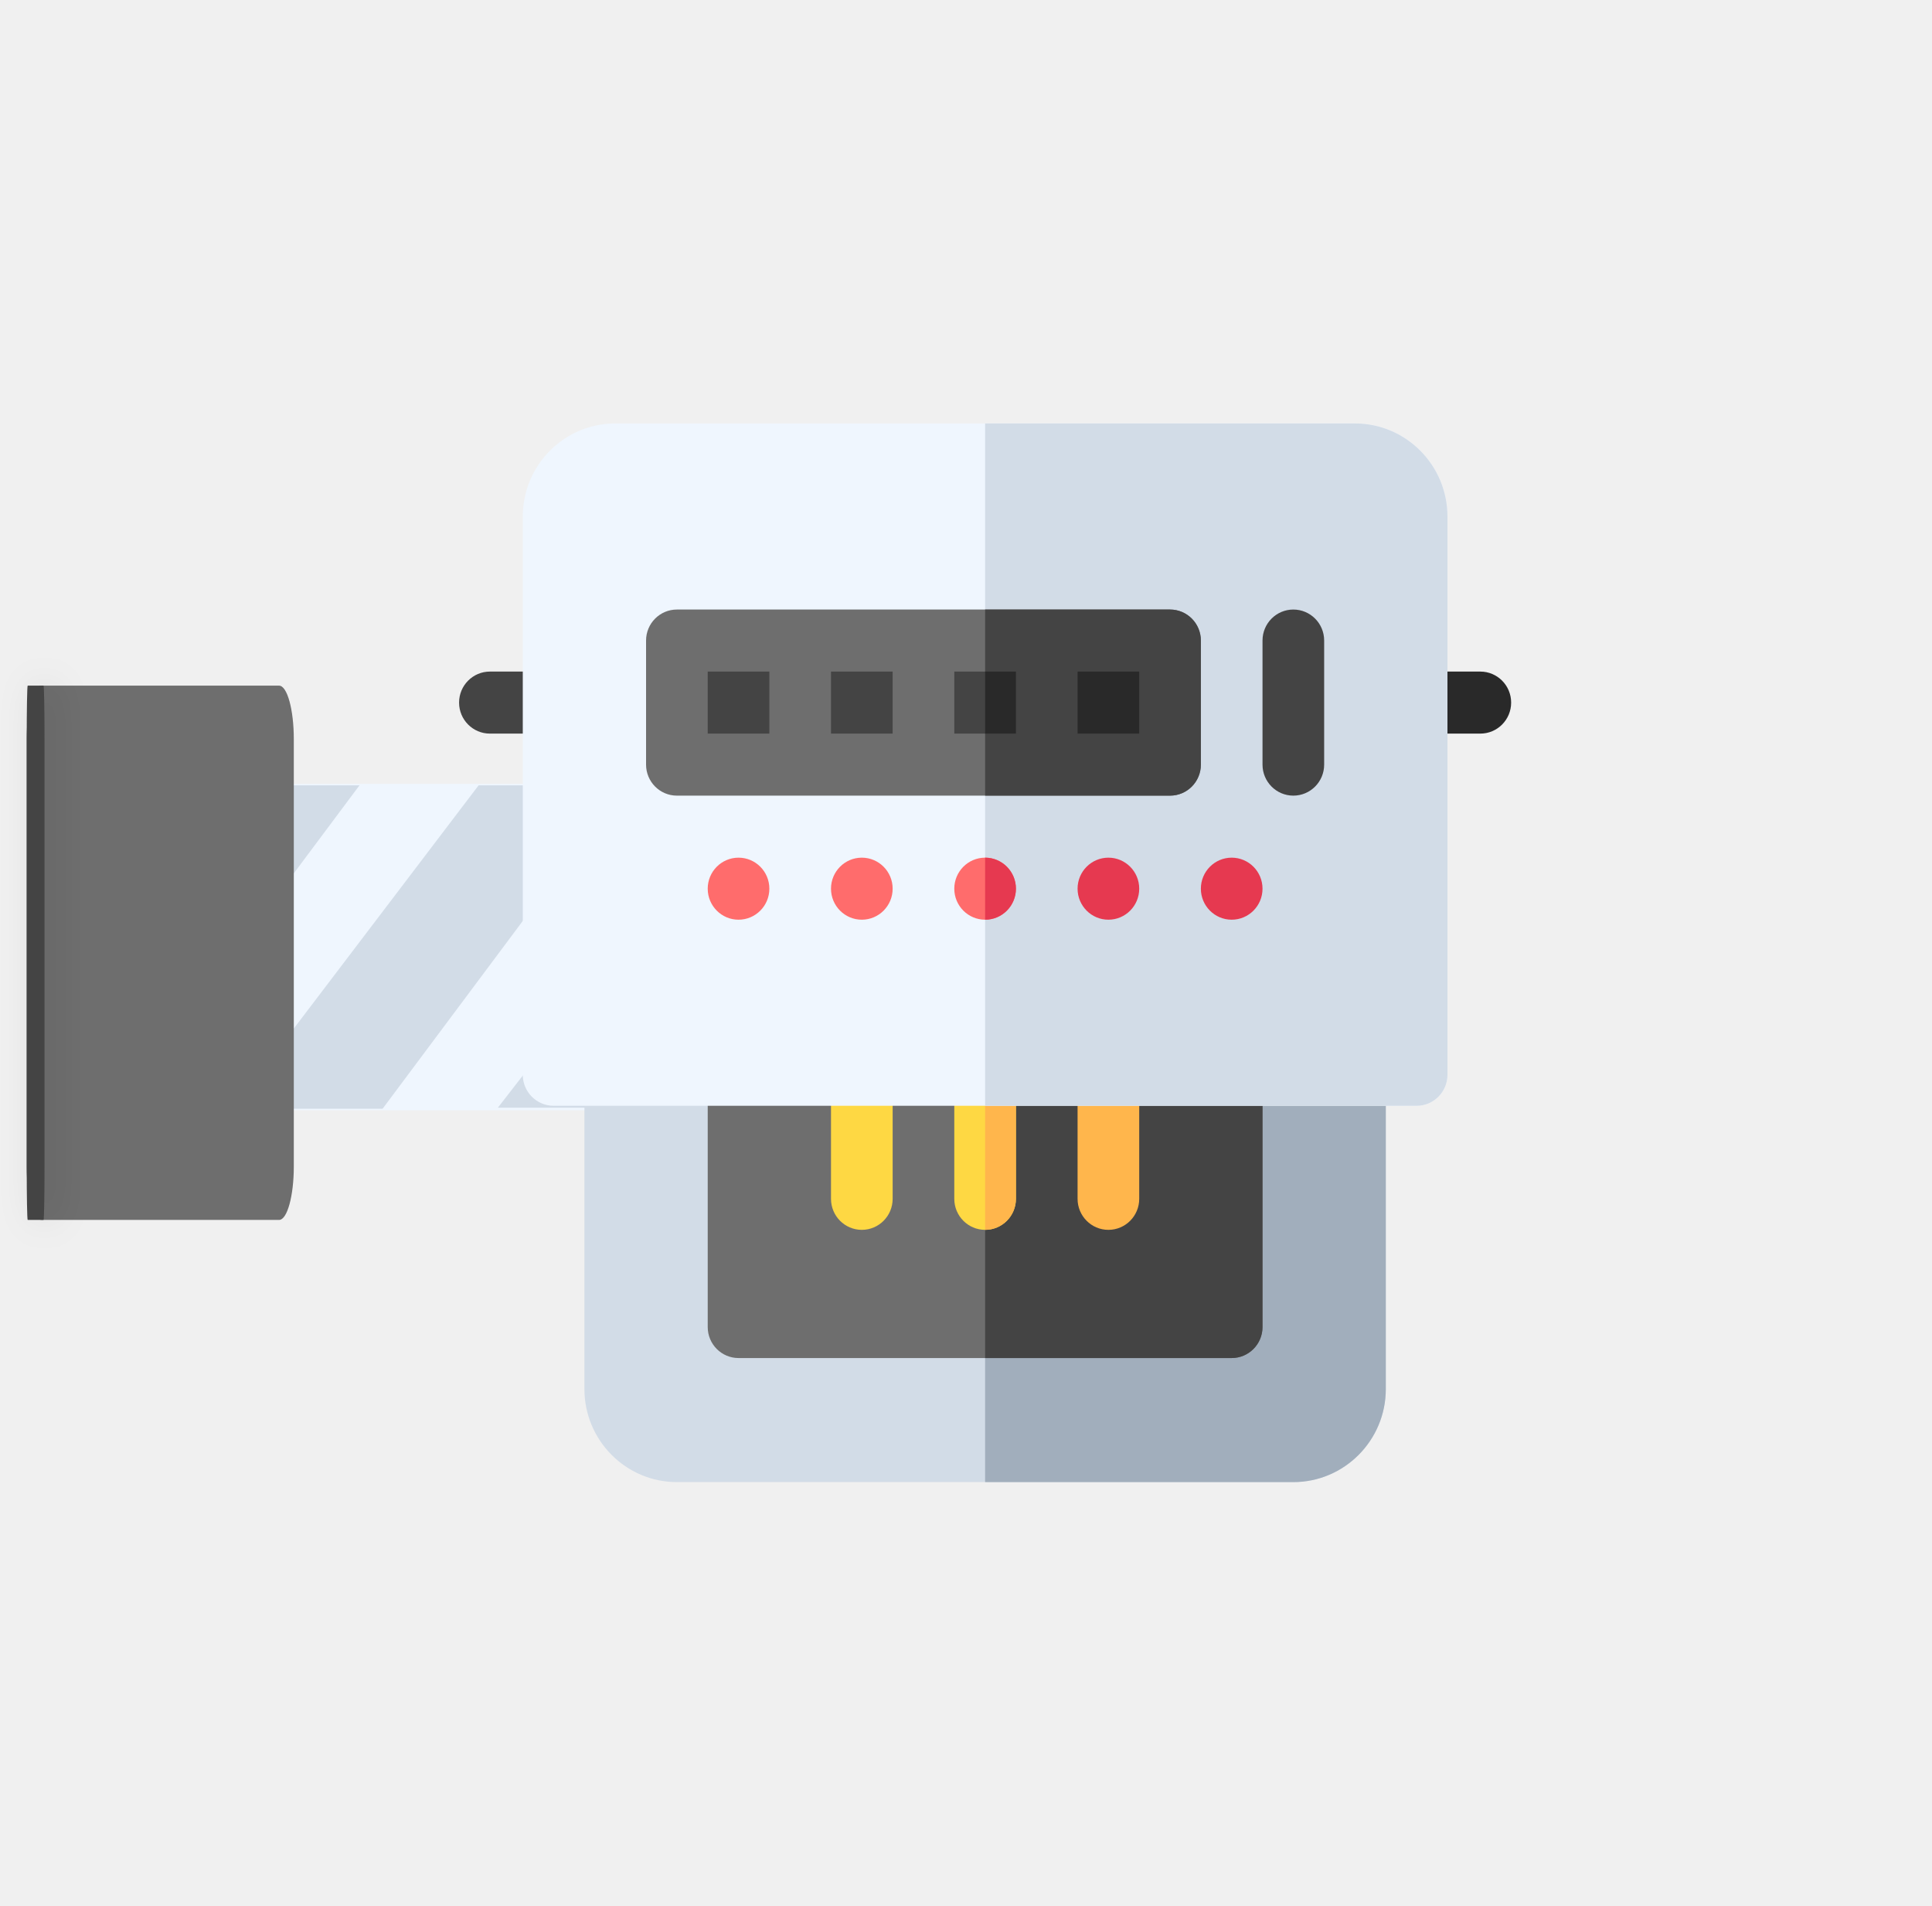
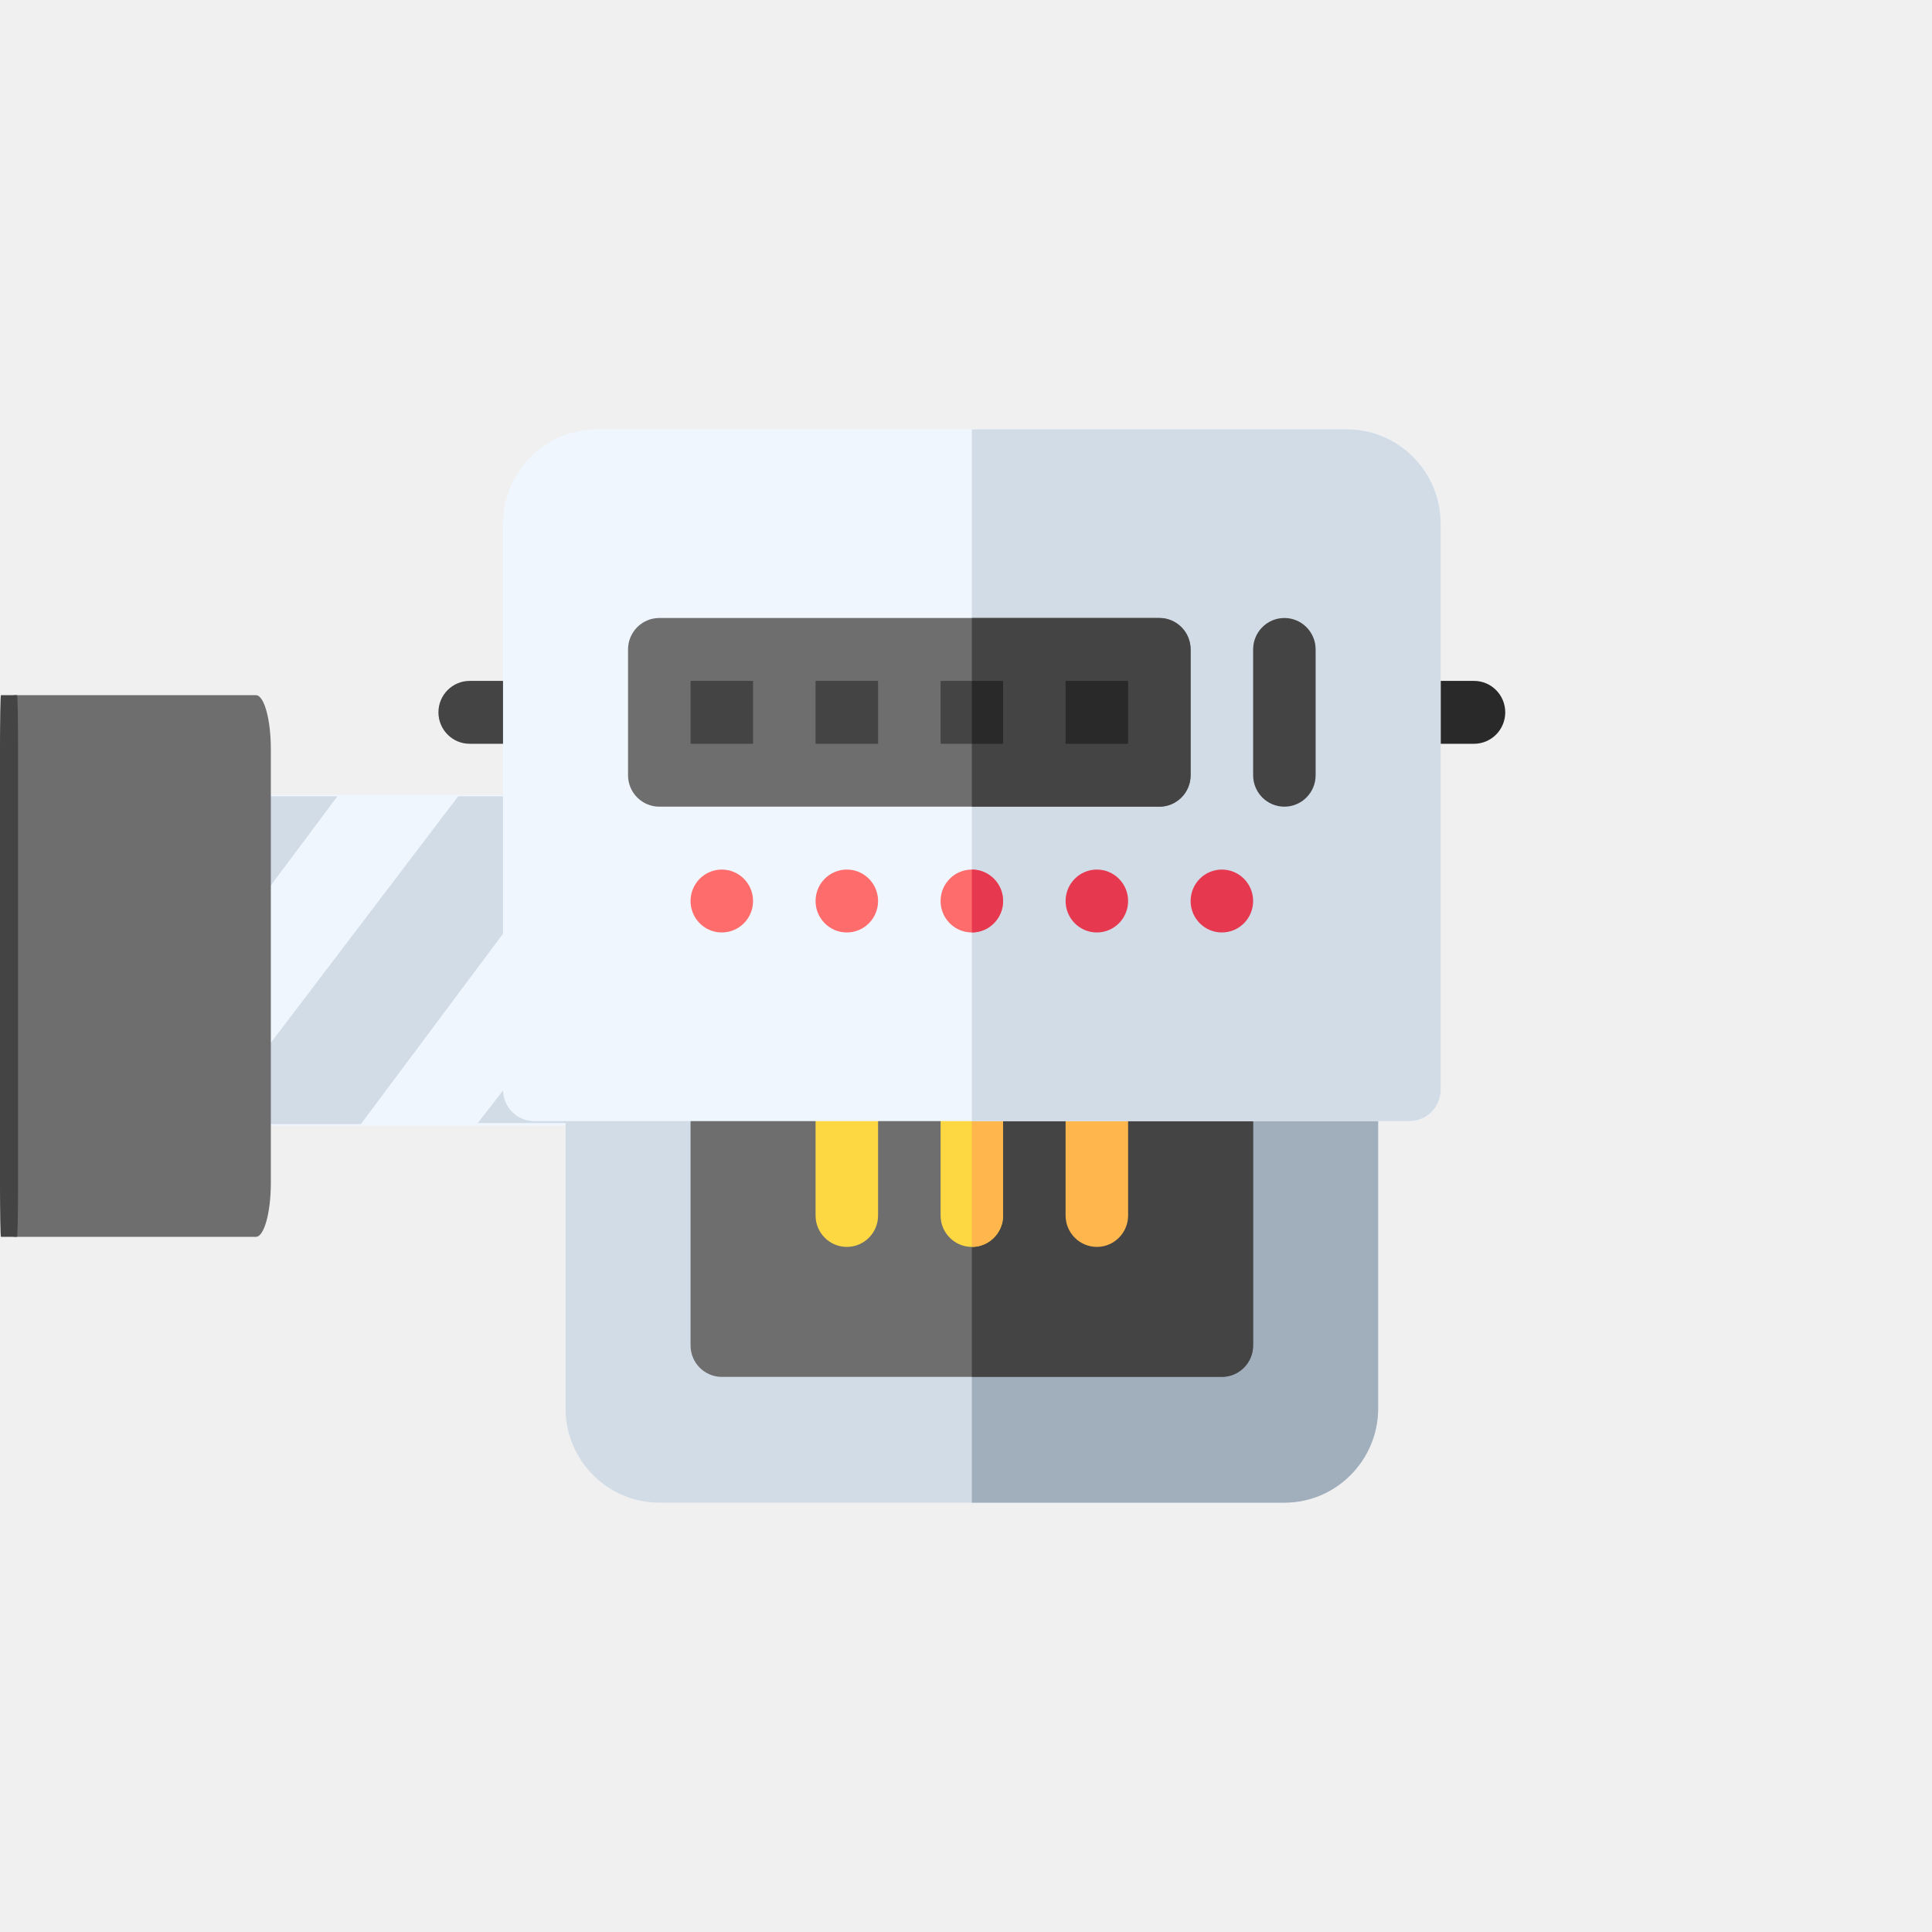
- <svg xmlns="http://www.w3.org/2000/svg" width="217" height="214" viewBox="0 0 217 214" fill="none">
-   <path d="M62.832 124.693L68.097 124.693L81.844 124.693L103.148 124.693L111.117 124.693L121.734 124.306C124.278 123.434 126.092 121.202 126.092 118.583L126.092 94.145C126.092 90.772 123.082 88.035 119.373 88.035L81.844 88.035L73.033 88.035L62.832 88.035L41.528 88.035L32.489 88.035L22.517 88.035L18.584 88.035C14.874 88.035 11.864 90.772 11.864 94.145L11.864 118.583C11.864 121.955 14.874 124.693 18.584 124.693L62.832 124.693Z" fill="#EFF6FE" />
-   <path d="M90.681 101.606L90.681 82.853C90.681 81.895 90.544 80.974 90.299 80.124L89.658 80.834L89.658 81.325L89.696 88.33L83.927 88.33L55.917 124.398L72.981 124.398L90.681 101.606Z" fill="#D2DCE7" />
-   <mask id="mask0" mask-type="alpha" maskUnits="userSpaceOnUse" x="11" y="88" width="170" height="37">
-     <path d="M87.052 124.516L94.809 124.516L115.061 124.516L146.45 124.516L158.191 124.516L173.833 124.132C177.581 123.269 180.254 121.057 180.254 118.463L180.254 94.25C180.254 90.909 175.819 88.197 170.354 88.197L115.061 88.197L102.081 88.197L87.052 88.197L55.663 88.197L42.346 88.197L27.654 88.197L21.859 88.197C16.395 88.197 11.96 90.909 11.96 94.25L11.96 118.463C11.96 121.804 16.395 124.516 21.859 124.516L87.052 124.516Z" fill="#EFF6FE" />
+ <svg xmlns="http://www.w3.org/2000/svg" width="214" height="214" viewBox="0 0 214 214" fill="none">
+   <path d="M59.832 124.693L65.097 124.693L78.844 124.693L100.148 124.693L108.117 124.693L118.734 124.306C121.278 123.434 123.092 121.202 123.092 118.583L123.092 94.145C123.092 90.772 120.082 88.035 116.373 88.035L78.844 88.035L70.033 88.035L59.832 88.035L38.528 88.035L29.489 88.035L19.517 88.035L15.584 88.035C11.874 88.035 8.864 90.772 8.864 94.145L8.864 118.583C8.864 121.955 11.874 124.693 15.584 124.693L59.832 124.693Z" fill="#EFF6FE" />
+   <path d="M87.681 101.606L87.681 82.853C87.681 81.895 87.544 80.974 87.299 80.124L86.658 80.834L86.658 81.325L86.696 88.33L80.927 88.33L52.917 124.398L69.981 124.398L87.681 101.606Z" fill="#D2DCE7" />
+   <mask id="mask0" mask-type="alpha" maskUnits="userSpaceOnUse" x="8" y="88" width="170" height="37">
+     <path d="M84.052 124.516L91.809 124.516L112.061 124.516L143.45 124.516L155.191 124.516L170.833 124.132C174.581 123.269 177.254 121.057 177.254 118.463L177.254 94.25C177.254 90.909 172.819 88.197 167.354 88.197L112.061 88.197L99.081 88.197L84.052 88.197L52.663 88.197L39.346 88.197L24.654 88.197L18.859 88.197C13.395 88.197 8.959 90.909 8.959 94.25L8.959 118.463C8.959 121.804 13.395 124.516 18.859 124.516L84.052 124.516Z" fill="#EFF6FE" />
  </mask>
  <g mask="url(#mask0)">
-     <path d="M70.457 87.7L62.584 86.76C62.572 85.796 58.895 82.622 58.64 81.77L28.532 121.381L28.593 126.476L28.796 143.504L70.457 87.7Z" fill="#D2DCE7" />
-     <path d="M24.667 126.476L28.532 121.381L28.593 126.476L24.667 126.476Z" fill="#D2DCE7" />
-     <path d="M40.747 87.7L32.874 86.76C32.863 85.796 29.186 82.622 28.93 81.77L-1.177 121.381L-1.117 126.476L-0.913 143.504L40.747 87.7Z" fill="#D2DCE7" />
-     <path d="M-5.043 126.476L-1.177 121.381L-1.117 126.476L-5.043 126.476Z" fill="#D2DCE7" />
+     <path d="M67.457 87.7L59.584 86.76C59.572 85.796 55.895 82.622 55.64 81.77L25.532 121.381L25.593 126.476L25.796 143.504L67.457 87.7Z" fill="#D2DCE7" />
+     <path d="M21.667 126.476L25.532 121.381L25.593 126.476L21.667 126.476Z" fill="#D2DCE7" />
+     <path d="M37.747 87.7L29.875 86.76C29.863 85.796 26.186 82.622 25.93 81.77L-4.177 121.381L-4.117 126.476L-3.913 143.504L37.747 87.7Z" fill="#D2DCE7" />
+     <path d="M-8.043 126.476L-4.177 121.381L-4.117 126.476L-8.043 126.476Z" fill="#D2DCE7" />
  </g>
-   <path d="M3 83L3 131C3 134.312 3.741 137 4.654 137L31.346 137C32.259 137 33 134.312 33 131L33 83C33 79.688 32.259 77 31.346 77L4.654 77C3.741 77 3 79.688 3 83V83Z" fill="#6E6E6E" />
-   <g filter="url(#filter0_d)">
-     <path d="M3 83L3 131C3 134.312 3.049 137 3.11 137L4.89 137C4.951 137 5 134.312 5 131L5 83C5 79.688 4.951 77 4.89 77L3.11 77C3.049 77 3 79.688 3 83V83Z" fill="#444444" />
-   </g>
+   <path d="M1.73575e-05 83L1.92861e-06 131C8.64017e-07 134.312 0.741 137 1.654 137L28.346 137C29.259 137 30 134.312 30 131L30 83C30 79.688 29.259 77 28.346 77L1.654 77C0.741 77 1.84221e-05 79.688 1.73575e-05 83V83Z" fill="#6E6E6E" />
+   <path d="M1.73575e-05 83L1.92861e-06 131C8.64017e-07 134.312 0.049 137 0.11 137L1.89 137C1.951 137 2 134.312 2 131L2 83C2 79.688 1.951 77 1.89 77L0.11 77C0.049 77 1.84221e-05 79.688 1.73575e-05 83V83Z" fill="#444444" />
  <g clip-path="url(#clip0)">
-     <path d="M155.652 120.7V155.995C155.652 161.756 150.992 166.444 145.266 166.444H76.027C70.301 166.444 65.642 161.756 65.642 155.995V120.7C65.642 118.777 67.192 117.217 69.103 117.217H152.19C154.101 117.217 155.652 118.777 155.652 120.7Z" fill="#D2DCE7" />
-     <path d="M155.652 120.7V155.995C155.652 161.756 150.992 166.444 145.266 166.444H110.647V117.217H152.19C154.101 117.217 155.652 118.777 155.652 120.7Z" fill="#A1AEBC" />
-     <path d="M141.804 120.7V149.029C141.804 150.952 140.253 152.512 138.342 152.512H82.951C81.04 152.512 79.49 150.952 79.49 149.029V120.7C79.49 118.777 81.04 117.217 82.951 117.217H138.342C140.253 117.217 141.804 118.777 141.804 120.7Z" fill="#6E6E6E" />
-     <path d="M141.804 120.7V149.029C141.804 150.952 140.253 152.512 138.342 152.512H110.647V117.217H138.342C140.253 117.217 141.804 118.777 141.804 120.7Z" fill="#444444" />
-     <path d="M96.799 138.115C94.887 138.115 93.337 136.556 93.337 134.632V120.7C93.337 118.776 94.887 117.217 96.799 117.217C98.711 117.217 100.261 118.776 100.261 120.7V134.632C100.261 136.556 98.711 138.115 96.799 138.115Z" fill="#FED843" />
-     <path d="M114.108 120.7V134.632C114.108 136.555 112.557 138.115 110.647 138.115C108.736 138.115 107.185 136.555 107.185 134.632V120.7C107.185 118.777 108.736 117.217 110.647 117.217C112.557 117.217 114.108 118.777 114.108 120.7Z" fill="#FED843" />
-     <path d="M114.109 120.7V134.632C114.109 136.555 112.558 138.115 110.647 138.115V117.217C112.558 117.217 114.109 118.777 114.109 120.7Z" fill="#FFB64C" />
-     <path d="M124.494 138.115C122.582 138.115 121.032 136.556 121.032 134.632V120.7C121.032 118.776 122.582 117.217 124.494 117.217C126.406 117.217 127.956 118.776 127.956 120.7V134.632C127.956 136.556 126.406 138.115 124.494 138.115Z" fill="#FFB64C" />
-     <path d="M166.268 82.386H159.114C157.202 82.386 155.652 80.827 155.652 78.903C155.652 76.979 157.202 75.42 159.114 75.42H166.268C168.18 75.42 169.73 76.979 169.73 78.903C169.73 80.827 168.18 82.386 166.268 82.386Z" fill="#292929" />
-     <path d="M62.18 82.386H55.025C53.113 82.386 51.563 80.827 51.563 78.903C51.563 76.979 53.113 75.42 55.025 75.42H62.18C64.091 75.42 65.641 76.979 65.641 78.903C65.641 80.827 64.091 82.386 62.18 82.386Z" fill="#444444" />
-     <path d="M152.19 47.555H69.104C63.377 47.555 58.718 52.243 58.718 58.004V120.699C58.718 122.622 60.269 124.182 62.18 124.182H159.114C161.025 124.182 162.576 122.622 162.576 120.699V58.004C162.576 52.243 157.916 47.555 152.19 47.555Z" fill="#EFF6FE" />
-     <path d="M162.576 58.004V120.699C162.576 122.622 161.025 124.182 159.114 124.182H110.647V47.555H152.19C157.916 47.555 162.576 52.243 162.576 58.004Z" fill="#D2DCE7" />
-     <path d="M96.799 103.285C98.711 103.285 100.261 101.725 100.261 99.801C100.261 97.878 98.711 96.318 96.799 96.318C94.887 96.318 93.337 97.878 93.337 99.801C93.337 101.725 94.887 103.285 96.799 103.285Z" fill="#FF6C6C" />
-     <path d="M110.647 103.285C112.558 103.285 114.108 101.725 114.108 99.801C114.108 97.878 112.558 96.318 110.647 96.318C108.735 96.318 107.185 97.878 107.185 99.801C107.185 101.725 108.735 103.285 110.647 103.285Z" fill="#FF6C6C" />
-     <path d="M114.109 99.801C114.109 101.724 112.558 103.285 110.647 103.285V96.318C112.558 96.318 114.109 97.879 114.109 99.801Z" fill="#E63950" />
-     <path d="M124.494 103.285C126.406 103.285 127.956 101.725 127.956 99.801C127.956 97.878 126.406 96.318 124.494 96.318C122.582 96.318 121.032 97.878 121.032 99.801C121.032 101.725 122.582 103.285 124.494 103.285Z" fill="#E63950" />
-     <path d="M138.342 103.285C140.254 103.285 141.804 101.725 141.804 99.801C141.804 97.878 140.254 96.318 138.342 96.318C136.43 96.318 134.88 97.878 134.88 99.801C134.88 101.725 136.43 103.285 138.342 103.285Z" fill="#E63950" />
-     <path d="M82.951 103.285C84.863 103.285 86.413 101.725 86.413 99.801C86.413 97.878 84.863 96.318 82.951 96.318C81.04 96.318 79.49 97.878 79.49 99.801C79.49 101.725 81.04 103.285 82.951 103.285Z" fill="#FF6C6C" />
-     <path d="M131.418 68.453H76.027C74.116 68.453 72.565 70.013 72.565 71.936V85.868C72.565 87.791 74.116 89.352 76.027 89.352H131.418C133.329 89.352 134.88 87.791 134.88 85.868V71.936C134.88 70.013 133.329 68.453 131.418 68.453Z" fill="#6E6E6E" />
-     <path d="M134.88 71.936V85.868C134.88 87.791 133.33 89.352 131.419 89.352H110.647V68.453H131.419C133.33 68.453 134.88 70.013 134.88 71.936Z" fill="#444444" />
-     <path d="M79.49 75.42H86.414V82.386H79.49V75.42Z" fill="#444444" />
-     <path d="M93.337 75.42H100.261V82.386H93.337V75.42Z" fill="#444444" />
-     <path d="M107.185 75.42H114.109V82.386H107.185V75.42Z" fill="#444444" />
-     <path d="M110.647 75.42H114.109V82.386H110.647V75.42Z" fill="#292929" />
-     <path d="M121.032 75.42H127.956V82.386H121.032V75.42Z" fill="#292929" />
-     <path d="M145.266 89.352C143.354 89.352 141.804 87.792 141.804 85.868V71.936C141.804 70.013 143.354 68.453 145.266 68.453C147.178 68.453 148.728 70.013 148.728 71.936V85.868C148.728 87.792 147.178 89.352 145.266 89.352Z" fill="#444444" />
+     <path d="M152.652 120.7V155.995C152.652 161.756 147.992 166.444 142.266 166.444H73.027C67.301 166.444 62.642 161.756 62.642 155.995V120.7C62.642 118.777 64.192 117.217 66.103 117.217H149.19C151.101 117.217 152.652 118.777 152.652 120.7Z" fill="#D2DCE7" />
+     <path d="M152.652 120.7V155.995C152.652 161.756 147.992 166.444 142.266 166.444H107.647V117.217H149.19C151.101 117.217 152.652 118.777 152.652 120.7Z" fill="#A1AEBC" />
+     <path d="M138.804 120.7V149.029C138.804 150.952 137.253 152.512 135.342 152.512H79.951C78.04 152.512 76.49 150.952 76.49 149.029V120.7C76.49 118.777 78.04 117.217 79.951 117.217H135.342C137.253 117.217 138.804 118.777 138.804 120.7Z" fill="#6E6E6E" />
+     <path d="M138.804 120.7V149.029C138.804 150.952 137.253 152.512 135.342 152.512H107.647V117.217H135.342C137.253 117.217 138.804 118.777 138.804 120.7Z" fill="#444444" />
+     <path d="M93.799 138.115C91.887 138.115 90.337 136.556 90.337 134.632V120.7C90.337 118.776 91.887 117.217 93.799 117.217C95.711 117.217 97.261 118.776 97.261 120.7V134.632C97.261 136.556 95.711 138.115 93.799 138.115Z" fill="#FED843" />
+     <path d="M111.108 120.7V134.632C111.108 136.555 109.557 138.115 107.647 138.115C105.736 138.115 104.185 136.555 104.185 134.632V120.7C104.185 118.777 105.736 117.217 107.647 117.217C109.557 117.217 111.108 118.777 111.108 120.7Z" fill="#FED843" />
+     <path d="M111.109 120.7V134.632C111.109 136.555 109.558 138.115 107.647 138.115V117.217C109.558 117.217 111.109 118.777 111.109 120.7Z" fill="#FFB64C" />
+     <path d="M121.494 138.115C119.582 138.115 118.032 136.556 118.032 134.632V120.7C118.032 118.776 119.582 117.217 121.494 117.217C123.406 117.217 124.956 118.776 124.956 120.7V134.632C124.956 136.556 123.406 138.115 121.494 138.115Z" fill="#FFB64C" />
+     <path d="M163.268 82.386H156.114C154.202 82.386 152.652 80.827 152.652 78.903C152.652 76.979 154.202 75.42 156.114 75.42H163.268C165.18 75.42 166.73 76.979 166.73 78.903C166.73 80.827 165.18 82.386 163.268 82.386Z" fill="#292929" />
+     <path d="M59.18 82.386H52.025C50.113 82.386 48.563 80.827 48.563 78.903C48.563 76.979 50.113 75.42 52.025 75.42H59.18C61.092 75.42 62.642 76.979 62.642 78.903C62.642 80.827 61.092 82.386 59.18 82.386Z" fill="#444444" />
+     <path d="M149.19 47.555H66.104C60.377 47.555 55.718 52.243 55.718 58.004V120.699C55.718 122.622 57.269 124.182 59.18 124.182H156.114C158.025 124.182 159.576 122.622 159.576 120.699V58.004C159.576 52.243 154.916 47.555 149.19 47.555Z" fill="#EFF6FE" />
+     <path d="M159.576 58.004V120.699C159.576 122.622 158.025 124.182 156.114 124.182H107.647V47.555H149.19C154.916 47.555 159.576 52.243 159.576 58.004Z" fill="#D2DCE7" />
+     <path d="M93.799 103.285C95.711 103.285 97.261 101.725 97.261 99.801C97.261 97.878 95.711 96.318 93.799 96.318C91.887 96.318 90.337 97.878 90.337 99.801C90.337 101.725 91.887 103.285 93.799 103.285Z" fill="#FF6C6C" />
+     <path d="M107.647 103.285C109.558 103.285 111.108 101.725 111.108 99.801C111.108 97.878 109.558 96.318 107.647 96.318C105.735 96.318 104.185 97.878 104.185 99.801C104.185 101.725 105.735 103.285 107.647 103.285Z" fill="#FF6C6C" />
+     <path d="M111.109 99.801C111.109 101.724 109.558 103.285 107.647 103.285V96.318C109.558 96.318 111.109 97.879 111.109 99.801Z" fill="#E63950" />
+     <path d="M121.494 103.285C123.406 103.285 124.956 101.725 124.956 99.801C124.956 97.878 123.406 96.318 121.494 96.318C119.582 96.318 118.032 97.878 118.032 99.801C118.032 101.725 119.582 103.285 121.494 103.285Z" fill="#E63950" />
+     <path d="M135.342 103.285C137.254 103.285 138.804 101.725 138.804 99.801C138.804 97.878 137.254 96.318 135.342 96.318C133.43 96.318 131.88 97.878 131.88 99.801C131.88 101.725 133.43 103.285 135.342 103.285Z" fill="#E63950" />
+     <path d="M79.951 103.285C81.863 103.285 83.413 101.725 83.413 99.801C83.413 97.878 81.863 96.318 79.951 96.318C78.04 96.318 76.49 97.878 76.49 99.801C76.49 101.725 78.04 103.285 79.951 103.285Z" fill="#FF6C6C" />
+     <path d="M128.418 68.453H73.027C71.116 68.453 69.565 70.013 69.565 71.936V85.868C69.565 87.791 71.116 89.352 73.027 89.352H128.418C130.329 89.352 131.88 87.791 131.88 85.868V71.936C131.88 70.013 130.329 68.453 128.418 68.453Z" fill="#6E6E6E" />
+     <path d="M131.88 71.936V85.868C131.88 87.791 130.33 89.352 128.419 89.352H107.647V68.453H128.419C130.33 68.453 131.88 70.013 131.88 71.936Z" fill="#444444" />
+     <path d="M76.49 75.42H83.414V82.386H76.49V75.42Z" fill="#444444" />
+     <path d="M90.337 75.42H97.261V82.386H90.337V75.42Z" fill="#444444" />
+     <path d="M104.185 75.42H111.109V82.386H104.185V75.42Z" fill="#444444" />
+     <path d="M107.647 75.42H111.109V82.386H107.647V75.42Z" fill="#292929" />
+     <path d="M118.032 75.42H124.956V82.386H118.032V75.42Z" fill="#292929" />
+     <path d="M142.266 89.352C140.354 89.352 138.804 87.792 138.804 85.868V71.936C138.804 70.013 140.354 68.453 142.266 68.453C144.178 68.453 145.728 70.013 145.728 71.936V85.868C145.728 87.792 144.178 89.352 142.266 89.352Z" fill="#444444" />
  </g>
  <defs>
-     <filter id="filter0_d" x="0" y="73" width="10" height="68" filterUnits="userSpaceOnUse" color-interpolation-filters="sRGB">
-       <feFlood flood-opacity="0" result="BackgroundImageFix" />
-       <feColorMatrix in="SourceAlpha" type="matrix" values="0 0 0 0 0 0 0 0 0 0 0 0 0 0 0 0 0 0 127 0" />
-       <feOffset dx="1" />
-       <feGaussianBlur stdDeviation="2" />
-       <feColorMatrix type="matrix" values="0 0 0 0 0 0 0 0 0 0 0 0 0 0 0 0 0 0 0.1 0" />
-       <feBlend mode="normal" in2="BackgroundImageFix" result="effect1_dropShadow" />
-       <feBlend mode="normal" in="SourceGraphic" in2="effect1_dropShadow" result="shape" />
-     </filter>
    <clipPath id="clip0">
-       <rect width="118.167" height="118.889" fill="white" transform="translate(51.563 47.5547)" />
+       <rect width="118.167" height="118.889" fill="white" transform="translate(48.563 47.5547)" />
    </clipPath>
  </defs>
</svg>
